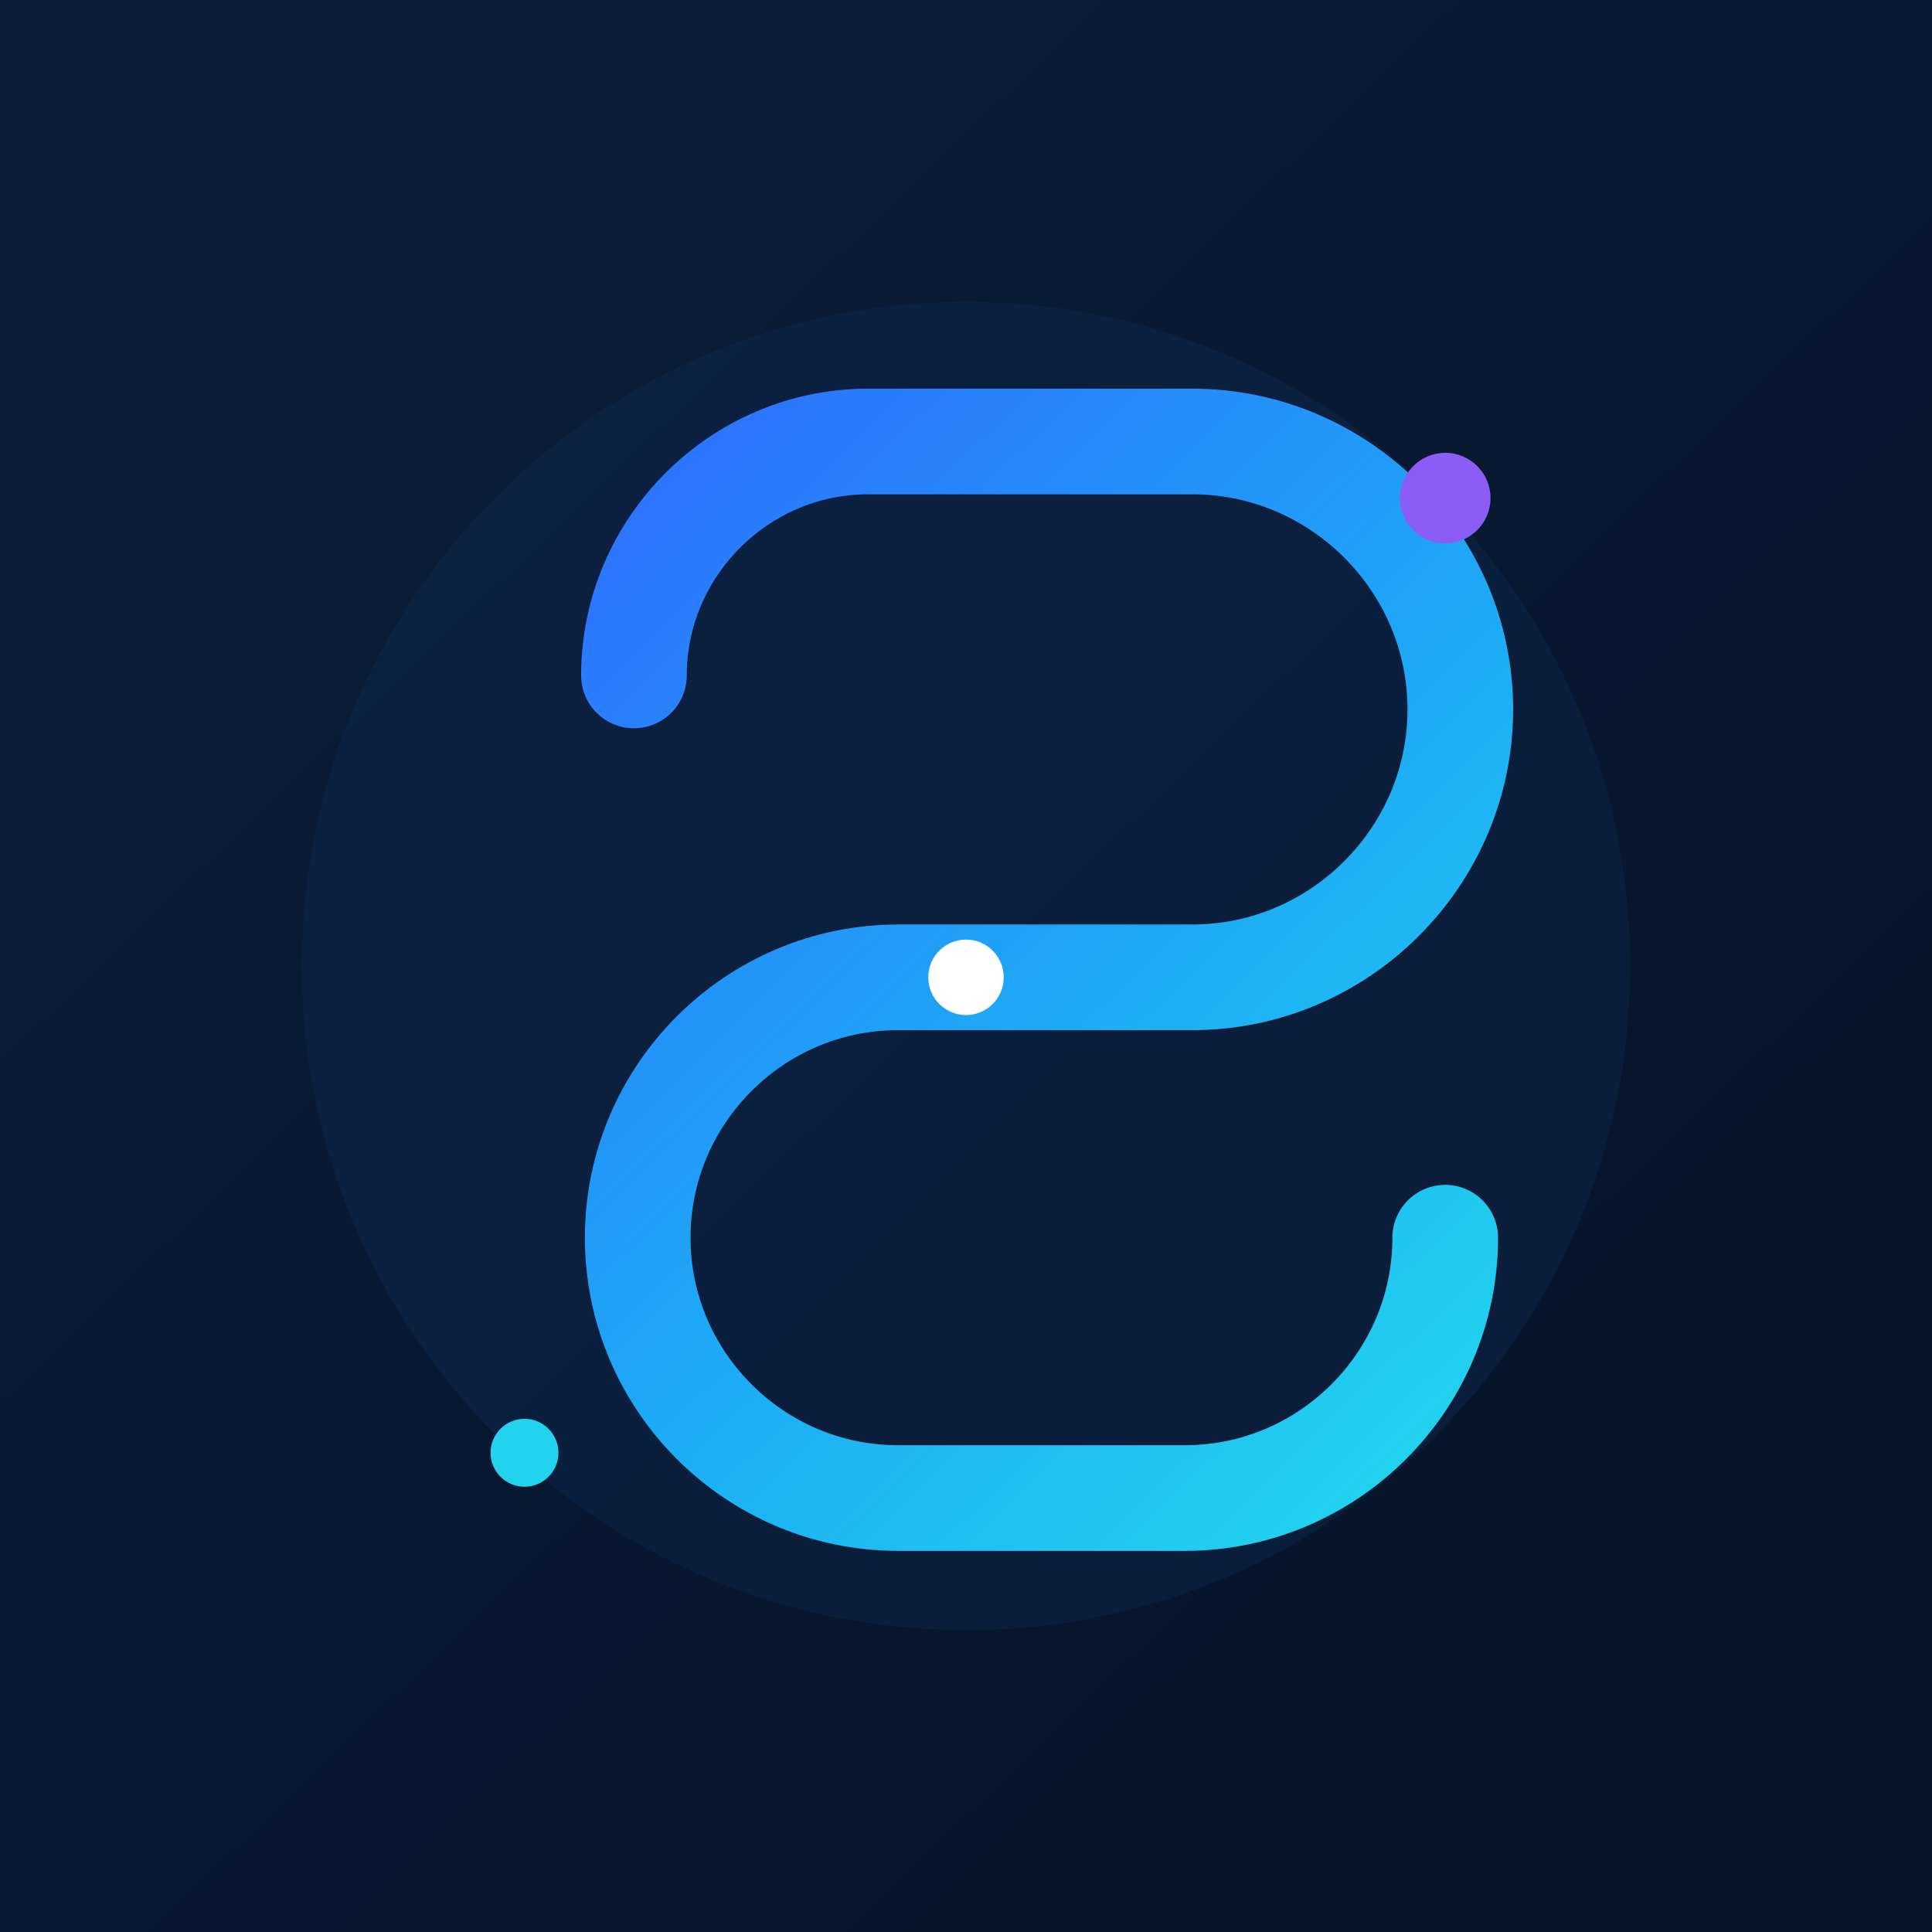
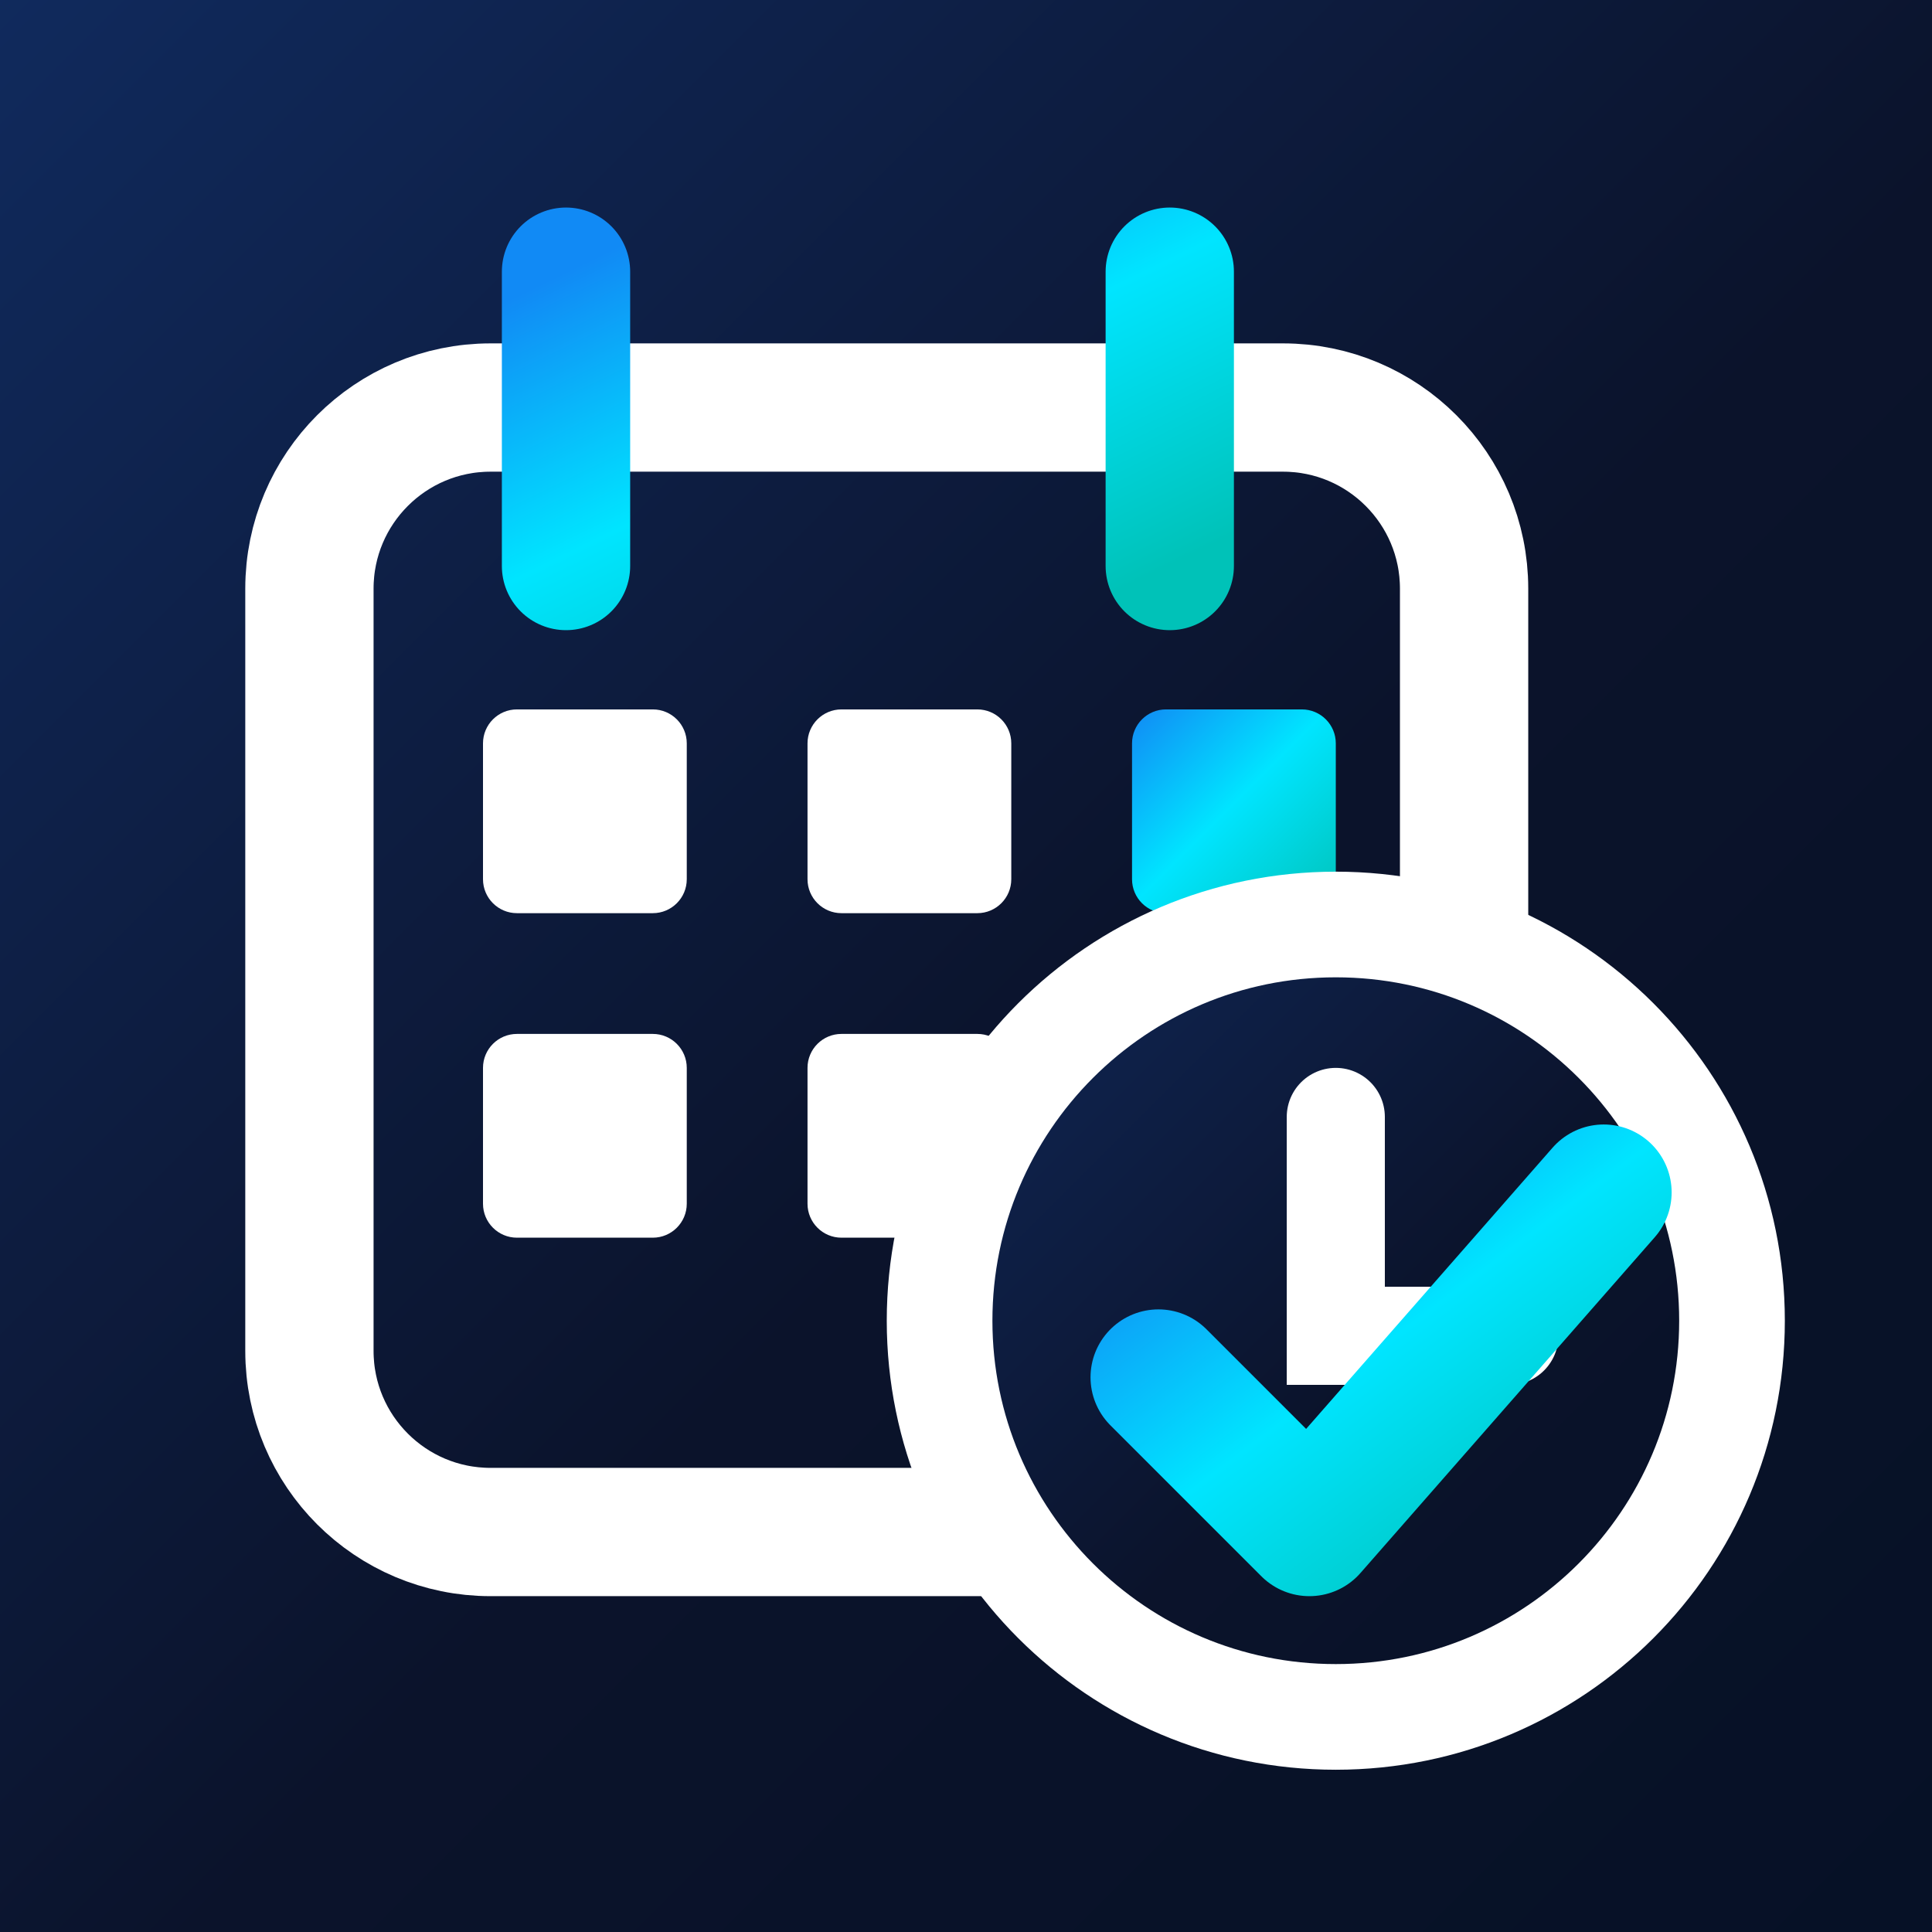
- <svg xmlns="http://www.w3.org/2000/svg" viewBox="0 0 512 512" role="img" aria-label="Scheduler Pro">
+ <svg xmlns="http://www.w3.org/2000/svg" viewBox="0 0 512 512" role="img" aria-label="Scheduler PRO">
  <defs>
-     <linearGradient id="bg" x1="32" y1="28" x2="478" y2="492" gradientUnits="userSpaceOnUse">
-       <stop stop-color="#0B1D3A" />
-       <stop offset="1" stop-color="#061327" />
+     <linearGradient id="n" x1="0" y1="0" x2="1" y2="1">
+       <stop offset="0" stop-color="#102A5D" />
+       <stop offset=".55" stop-color="#0B132B" />
+       <stop offset="1" stop-color="#061126" />
    </linearGradient>
-     <linearGradient id="flow" x1="132" y1="128" x2="382" y2="386" gradientUnits="userSpaceOnUse">
-       <stop stop-color="#2F6BFF" />
-       <stop offset=".58" stop-color="#1DAAF5" />
-       <stop offset="1" stop-color="#22D3EE" />
+     <linearGradient id="a" x1="0" y1="0" x2="1" y2="1">
+       <stop offset="0" stop-color="#118AF5" />
+       <stop offset=".48" stop-color="#00E5FF" />
+       <stop offset="1" stop-color="#00C2B8" />
    </linearGradient>
  </defs>
-   <rect width="512" height="512" fill="url(#bg)" />
-   <circle cx="256" cy="256" r="176" fill="#0C284D" opacity=".46" />
-   <path d="M168 179c0-34 28-62 62-62h86c39 0 71 32 71 71s-32 71-71 71h-78c-38 0-69 31-69 69s31 69 69 69h76c38 0 69-31 69-69" fill="none" stroke="url(#flow)" stroke-width="28" stroke-linecap="round" stroke-linejoin="round" />
-   <circle cx="383" cy="132" r="12" fill="#8B5CF6" />
-   <circle cx="139" cy="385" r="9" fill="#22D3EE" />
-   <circle cx="256" cy="259" r="10" fill="#FFFFFF" />
+   <rect width="512" height="512" fill="url(#n)" />
+   <rect x="82" y="108" width="306" height="298" rx="48" fill="none" stroke="#fff" stroke-width="34" />
+   <path d="M150 72v78M310 72v78" fill="none" stroke="url(#a)" stroke-width="34" stroke-linecap="round" />
+   <rect x="128" y="188" width="54" height="54" rx="9" fill="#fff" />
+   <rect x="214" y="188" width="54" height="54" rx="9" fill="#fff" />
+   <rect x="300" y="188" width="54" height="54" rx="9" fill="url(#a)" />
+   <rect x="128" y="274" width="54" height="54" rx="9" fill="#fff" />
+   <rect x="214" y="274" width="54" height="54" rx="9" fill="#fff" />
+   <circle cx="354" cy="350" r="118" fill="url(#n)" />
+   <circle cx="354" cy="350" r="105" fill="none" stroke="#fff" stroke-width="28" />
+   <path d="M354 296v58h46" fill="none" stroke="#fff" stroke-width="26" stroke-linecap="round" />
+   <path d="M307 365l40 40 78-89" fill="none" stroke="url(#a)" stroke-width="36" stroke-linecap="round" stroke-linejoin="round" />
</svg>
